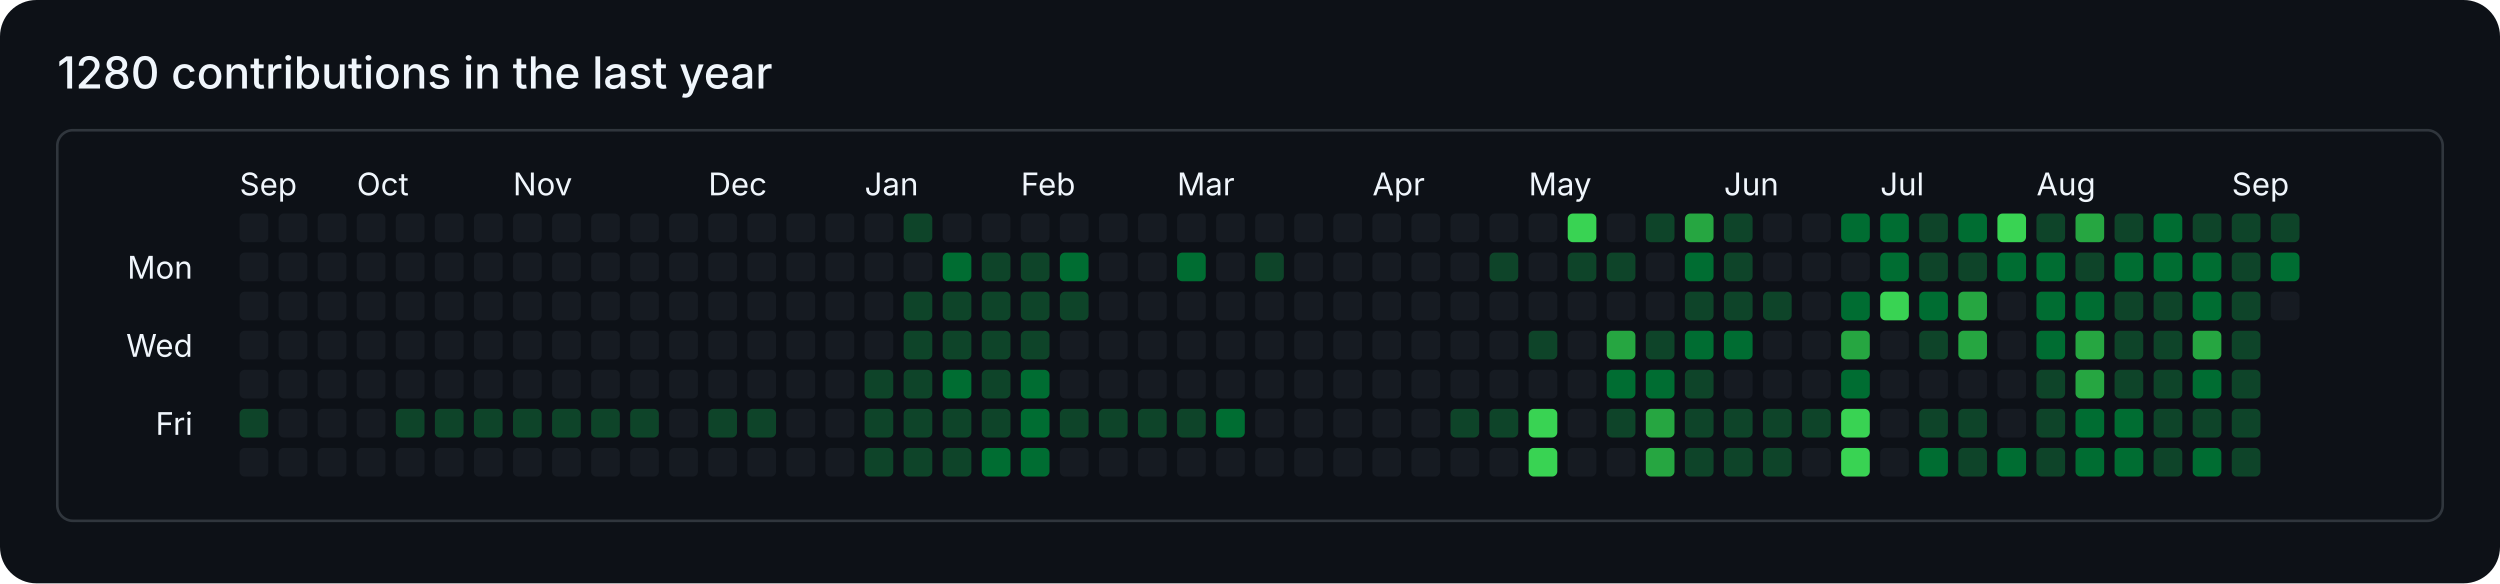
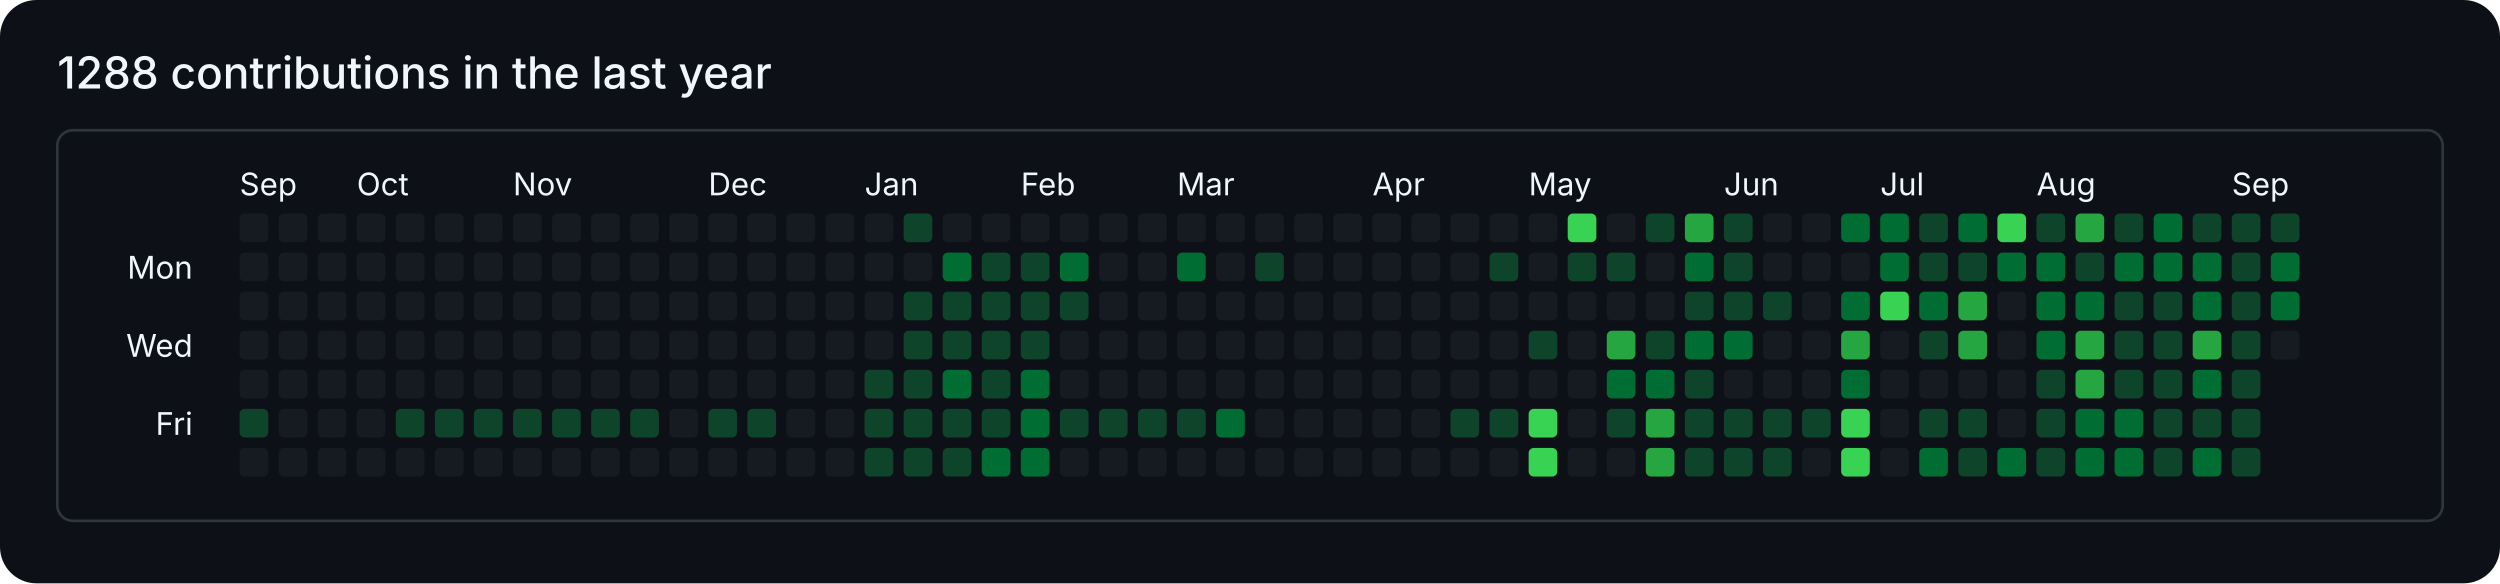
<svg xmlns="http://www.w3.org/2000/svg" width="1200" height="280" viewBox="0 0 960 224" fill="none" role="img" aria-label="AleksZyro GitHub contribution calendar">
  <style>
    .title { font: 500 17px -apple-system, BlinkMacSystemFont, 'Segoe UI', sans-serif; fill: #f0f6fc; }
    .month-label, .weekday-label, .legend, .hint { font: 400 12px -apple-system, BlinkMacSystemFont, 'Segoe UI', sans-serif; fill: #f0f6fc; }
    .hint, .legend-muted { fill: #8b949e; }
    .day-cell { shape-rendering: geometricPrecision; }
  </style>
  <rect width="960" height="224" rx="14" fill="#0d1117" />
-   <text x="22" y="34" class="title">1280 contributions in the last year</text>
+   <text x="22" y="34" class="title">1288 contributions in the last year</text>
  <rect x="22" y="50" width="916" height="150" rx="6" fill="none" stroke="#30363d" />
  <text x="92" y="75" class="month-label">Sep</text>
  <text x="137" y="75" class="month-label">Oct</text>
  <text x="197" y="75" class="month-label">Nov</text>
  <text x="272" y="75" class="month-label">Dec</text>
  <text x="332" y="75" class="month-label">Jan</text>
  <text x="392" y="75" class="month-label">Feb</text>
  <text x="452" y="75" class="month-label">Mar</text>
  <text x="527" y="75" class="month-label">Apr</text>
  <text x="587" y="75" class="month-label">May</text>
  <text x="662" y="75" class="month-label">Jun</text>
  <text x="722" y="75" class="month-label">Jul</text>
  <text x="782" y="75" class="month-label">Aug</text>
  <text x="857" y="75" class="month-label">Sep</text>
  <text x="74" y="107" class="weekday-label" text-anchor="end">Mon</text>
  <text x="74" y="137" class="weekday-label" text-anchor="end">Wed</text>
  <text x="74" y="167" class="weekday-label" text-anchor="end">Fri</text>
  <rect class="day-cell" x="92" y="82" width="11" height="11" rx="2" fill="#161b22" />
  <rect class="day-cell" x="92" y="97" width="11" height="11" rx="2" fill="#161b22" />
  <rect class="day-cell" x="92" y="112" width="11" height="11" rx="2" fill="#161b22" />
  <rect class="day-cell" x="92" y="127" width="11" height="11" rx="2" fill="#161b22" />
  <rect class="day-cell" x="92" y="142" width="11" height="11" rx="2" fill="#161b22" />
  <rect class="day-cell" x="92" y="157" width="11" height="11" rx="2" fill="#0e4429" />
  <rect class="day-cell" x="92" y="172" width="11" height="11" rx="2" fill="#161b22" />
  <rect class="day-cell" x="107" y="82" width="11" height="11" rx="2" fill="#161b22" />
  <rect class="day-cell" x="107" y="97" width="11" height="11" rx="2" fill="#161b22" />
  <rect class="day-cell" x="107" y="112" width="11" height="11" rx="2" fill="#161b22" />
  <rect class="day-cell" x="107" y="127" width="11" height="11" rx="2" fill="#161b22" />
  <rect class="day-cell" x="107" y="142" width="11" height="11" rx="2" fill="#161b22" />
  <rect class="day-cell" x="107" y="157" width="11" height="11" rx="2" fill="#161b22" />
  <rect class="day-cell" x="107" y="172" width="11" height="11" rx="2" fill="#161b22" />
  <rect class="day-cell" x="122" y="82" width="11" height="11" rx="2" fill="#161b22" />
  <rect class="day-cell" x="122" y="97" width="11" height="11" rx="2" fill="#161b22" />
  <rect class="day-cell" x="122" y="112" width="11" height="11" rx="2" fill="#161b22" />
  <rect class="day-cell" x="122" y="127" width="11" height="11" rx="2" fill="#161b22" />
  <rect class="day-cell" x="122" y="142" width="11" height="11" rx="2" fill="#161b22" />
  <rect class="day-cell" x="122" y="157" width="11" height="11" rx="2" fill="#161b22" />
  <rect class="day-cell" x="122" y="172" width="11" height="11" rx="2" fill="#161b22" />
  <rect class="day-cell" x="137" y="82" width="11" height="11" rx="2" fill="#161b22" />
  <rect class="day-cell" x="137" y="97" width="11" height="11" rx="2" fill="#161b22" />
  <rect class="day-cell" x="137" y="112" width="11" height="11" rx="2" fill="#161b22" />
  <rect class="day-cell" x="137" y="127" width="11" height="11" rx="2" fill="#161b22" />
  <rect class="day-cell" x="137" y="142" width="11" height="11" rx="2" fill="#161b22" />
  <rect class="day-cell" x="137" y="157" width="11" height="11" rx="2" fill="#161b22" />
  <rect class="day-cell" x="137" y="172" width="11" height="11" rx="2" fill="#161b22" />
  <rect class="day-cell" x="152" y="82" width="11" height="11" rx="2" fill="#161b22" />
  <rect class="day-cell" x="152" y="97" width="11" height="11" rx="2" fill="#161b22" />
  <rect class="day-cell" x="152" y="112" width="11" height="11" rx="2" fill="#161b22" />
  <rect class="day-cell" x="152" y="127" width="11" height="11" rx="2" fill="#161b22" />
  <rect class="day-cell" x="152" y="142" width="11" height="11" rx="2" fill="#161b22" />
  <rect class="day-cell" x="152" y="157" width="11" height="11" rx="2" fill="#0e4429" />
  <rect class="day-cell" x="152" y="172" width="11" height="11" rx="2" fill="#161b22" />
  <rect class="day-cell" x="167" y="82" width="11" height="11" rx="2" fill="#161b22" />
  <rect class="day-cell" x="167" y="97" width="11" height="11" rx="2" fill="#161b22" />
  <rect class="day-cell" x="167" y="112" width="11" height="11" rx="2" fill="#161b22" />
  <rect class="day-cell" x="167" y="127" width="11" height="11" rx="2" fill="#161b22" />
  <rect class="day-cell" x="167" y="142" width="11" height="11" rx="2" fill="#161b22" />
  <rect class="day-cell" x="167" y="157" width="11" height="11" rx="2" fill="#0e4429" />
  <rect class="day-cell" x="167" y="172" width="11" height="11" rx="2" fill="#161b22" />
  <rect class="day-cell" x="182" y="82" width="11" height="11" rx="2" fill="#161b22" />
  <rect class="day-cell" x="182" y="97" width="11" height="11" rx="2" fill="#161b22" />
  <rect class="day-cell" x="182" y="112" width="11" height="11" rx="2" fill="#161b22" />
  <rect class="day-cell" x="182" y="127" width="11" height="11" rx="2" fill="#161b22" />
  <rect class="day-cell" x="182" y="142" width="11" height="11" rx="2" fill="#161b22" />
  <rect class="day-cell" x="182" y="157" width="11" height="11" rx="2" fill="#0e4429" />
  <rect class="day-cell" x="182" y="172" width="11" height="11" rx="2" fill="#161b22" />
  <rect class="day-cell" x="197" y="82" width="11" height="11" rx="2" fill="#161b22" />
  <rect class="day-cell" x="197" y="97" width="11" height="11" rx="2" fill="#161b22" />
  <rect class="day-cell" x="197" y="112" width="11" height="11" rx="2" fill="#161b22" />
  <rect class="day-cell" x="197" y="127" width="11" height="11" rx="2" fill="#161b22" />
  <rect class="day-cell" x="197" y="142" width="11" height="11" rx="2" fill="#161b22" />
  <rect class="day-cell" x="197" y="157" width="11" height="11" rx="2" fill="#0e4429" />
  <rect class="day-cell" x="197" y="172" width="11" height="11" rx="2" fill="#161b22" />
  <rect class="day-cell" x="212" y="82" width="11" height="11" rx="2" fill="#161b22" />
  <rect class="day-cell" x="212" y="97" width="11" height="11" rx="2" fill="#161b22" />
  <rect class="day-cell" x="212" y="112" width="11" height="11" rx="2" fill="#161b22" />
  <rect class="day-cell" x="212" y="127" width="11" height="11" rx="2" fill="#161b22" />
  <rect class="day-cell" x="212" y="142" width="11" height="11" rx="2" fill="#161b22" />
  <rect class="day-cell" x="212" y="157" width="11" height="11" rx="2" fill="#0e4429" />
  <rect class="day-cell" x="212" y="172" width="11" height="11" rx="2" fill="#161b22" />
  <rect class="day-cell" x="227" y="82" width="11" height="11" rx="2" fill="#161b22" />
  <rect class="day-cell" x="227" y="97" width="11" height="11" rx="2" fill="#161b22" />
  <rect class="day-cell" x="227" y="112" width="11" height="11" rx="2" fill="#161b22" />
  <rect class="day-cell" x="227" y="127" width="11" height="11" rx="2" fill="#161b22" />
  <rect class="day-cell" x="227" y="142" width="11" height="11" rx="2" fill="#161b22" />
  <rect class="day-cell" x="227" y="157" width="11" height="11" rx="2" fill="#0e4429" />
  <rect class="day-cell" x="227" y="172" width="11" height="11" rx="2" fill="#161b22" />
  <rect class="day-cell" x="242" y="82" width="11" height="11" rx="2" fill="#161b22" />
  <rect class="day-cell" x="242" y="97" width="11" height="11" rx="2" fill="#161b22" />
  <rect class="day-cell" x="242" y="112" width="11" height="11" rx="2" fill="#161b22" />
  <rect class="day-cell" x="242" y="127" width="11" height="11" rx="2" fill="#161b22" />
  <rect class="day-cell" x="242" y="142" width="11" height="11" rx="2" fill="#161b22" />
  <rect class="day-cell" x="242" y="157" width="11" height="11" rx="2" fill="#0e4429" />
  <rect class="day-cell" x="242" y="172" width="11" height="11" rx="2" fill="#161b22" />
  <rect class="day-cell" x="257" y="82" width="11" height="11" rx="2" fill="#161b22" />
  <rect class="day-cell" x="257" y="97" width="11" height="11" rx="2" fill="#161b22" />
  <rect class="day-cell" x="257" y="112" width="11" height="11" rx="2" fill="#161b22" />
  <rect class="day-cell" x="257" y="127" width="11" height="11" rx="2" fill="#161b22" />
  <rect class="day-cell" x="257" y="142" width="11" height="11" rx="2" fill="#161b22" />
  <rect class="day-cell" x="257" y="157" width="11" height="11" rx="2" fill="#161b22" />
  <rect class="day-cell" x="257" y="172" width="11" height="11" rx="2" fill="#161b22" />
  <rect class="day-cell" x="272" y="82" width="11" height="11" rx="2" fill="#161b22" />
  <rect class="day-cell" x="272" y="97" width="11" height="11" rx="2" fill="#161b22" />
  <rect class="day-cell" x="272" y="112" width="11" height="11" rx="2" fill="#161b22" />
  <rect class="day-cell" x="272" y="127" width="11" height="11" rx="2" fill="#161b22" />
  <rect class="day-cell" x="272" y="142" width="11" height="11" rx="2" fill="#161b22" />
  <rect class="day-cell" x="272" y="157" width="11" height="11" rx="2" fill="#0e4429" />
  <rect class="day-cell" x="272" y="172" width="11" height="11" rx="2" fill="#161b22" />
  <rect class="day-cell" x="287" y="82" width="11" height="11" rx="2" fill="#161b22" />
  <rect class="day-cell" x="287" y="97" width="11" height="11" rx="2" fill="#161b22" />
  <rect class="day-cell" x="287" y="112" width="11" height="11" rx="2" fill="#161b22" />
  <rect class="day-cell" x="287" y="127" width="11" height="11" rx="2" fill="#161b22" />
  <rect class="day-cell" x="287" y="142" width="11" height="11" rx="2" fill="#161b22" />
  <rect class="day-cell" x="287" y="157" width="11" height="11" rx="2" fill="#0e4429" />
  <rect class="day-cell" x="287" y="172" width="11" height="11" rx="2" fill="#161b22" />
  <rect class="day-cell" x="302" y="82" width="11" height="11" rx="2" fill="#161b22" />
  <rect class="day-cell" x="302" y="97" width="11" height="11" rx="2" fill="#161b22" />
  <rect class="day-cell" x="302" y="112" width="11" height="11" rx="2" fill="#161b22" />
  <rect class="day-cell" x="302" y="127" width="11" height="11" rx="2" fill="#161b22" />
  <rect class="day-cell" x="302" y="142" width="11" height="11" rx="2" fill="#161b22" />
  <rect class="day-cell" x="302" y="157" width="11" height="11" rx="2" fill="#161b22" />
  <rect class="day-cell" x="302" y="172" width="11" height="11" rx="2" fill="#161b22" />
  <rect class="day-cell" x="317" y="82" width="11" height="11" rx="2" fill="#161b22" />
  <rect class="day-cell" x="317" y="97" width="11" height="11" rx="2" fill="#161b22" />
  <rect class="day-cell" x="317" y="112" width="11" height="11" rx="2" fill="#161b22" />
  <rect class="day-cell" x="317" y="127" width="11" height="11" rx="2" fill="#161b22" />
  <rect class="day-cell" x="317" y="142" width="11" height="11" rx="2" fill="#161b22" />
  <rect class="day-cell" x="317" y="157" width="11" height="11" rx="2" fill="#161b22" />
  <rect class="day-cell" x="317" y="172" width="11" height="11" rx="2" fill="#161b22" />
  <rect class="day-cell" x="332" y="82" width="11" height="11" rx="2" fill="#161b22" />
  <rect class="day-cell" x="332" y="97" width="11" height="11" rx="2" fill="#161b22" />
  <rect class="day-cell" x="332" y="112" width="11" height="11" rx="2" fill="#161b22" />
  <rect class="day-cell" x="332" y="127" width="11" height="11" rx="2" fill="#161b22" />
  <rect class="day-cell" x="332" y="142" width="11" height="11" rx="2" fill="#0e4429" />
  <rect class="day-cell" x="332" y="157" width="11" height="11" rx="2" fill="#0e4429" />
  <rect class="day-cell" x="332" y="172" width="11" height="11" rx="2" fill="#0e4429" />
  <rect class="day-cell" x="347" y="82" width="11" height="11" rx="2" fill="#0e4429" />
  <rect class="day-cell" x="347" y="97" width="11" height="11" rx="2" fill="#161b22" />
  <rect class="day-cell" x="347" y="112" width="11" height="11" rx="2" fill="#0e4429" />
  <rect class="day-cell" x="347" y="127" width="11" height="11" rx="2" fill="#0e4429" />
  <rect class="day-cell" x="347" y="142" width="11" height="11" rx="2" fill="#0e4429" />
  <rect class="day-cell" x="347" y="157" width="11" height="11" rx="2" fill="#0e4429" />
  <rect class="day-cell" x="347" y="172" width="11" height="11" rx="2" fill="#0e4429" />
  <rect class="day-cell" x="362" y="82" width="11" height="11" rx="2" fill="#161b22" />
  <rect class="day-cell" x="362" y="97" width="11" height="11" rx="2" fill="#006d32" />
  <rect class="day-cell" x="362" y="112" width="11" height="11" rx="2" fill="#0e4429" />
  <rect class="day-cell" x="362" y="127" width="11" height="11" rx="2" fill="#0e4429" />
  <rect class="day-cell" x="362" y="142" width="11" height="11" rx="2" fill="#006d32" />
  <rect class="day-cell" x="362" y="157" width="11" height="11" rx="2" fill="#0e4429" />
  <rect class="day-cell" x="362" y="172" width="11" height="11" rx="2" fill="#0e4429" />
  <rect class="day-cell" x="377" y="82" width="11" height="11" rx="2" fill="#161b22" />
  <rect class="day-cell" x="377" y="97" width="11" height="11" rx="2" fill="#0e4429" />
  <rect class="day-cell" x="377" y="112" width="11" height="11" rx="2" fill="#0e4429" />
  <rect class="day-cell" x="377" y="127" width="11" height="11" rx="2" fill="#0e4429" />
  <rect class="day-cell" x="377" y="142" width="11" height="11" rx="2" fill="#0e4429" />
  <rect class="day-cell" x="377" y="157" width="11" height="11" rx="2" fill="#0e4429" />
  <rect class="day-cell" x="377" y="172" width="11" height="11" rx="2" fill="#006d32" />
  <rect class="day-cell" x="392" y="82" width="11" height="11" rx="2" fill="#161b22" />
  <rect class="day-cell" x="392" y="97" width="11" height="11" rx="2" fill="#0e4429" />
  <rect class="day-cell" x="392" y="112" width="11" height="11" rx="2" fill="#0e4429" />
  <rect class="day-cell" x="392" y="127" width="11" height="11" rx="2" fill="#0e4429" />
  <rect class="day-cell" x="392" y="142" width="11" height="11" rx="2" fill="#006d32" />
  <rect class="day-cell" x="392" y="157" width="11" height="11" rx="2" fill="#006d32" />
  <rect class="day-cell" x="392" y="172" width="11" height="11" rx="2" fill="#006d32" />
  <rect class="day-cell" x="407" y="82" width="11" height="11" rx="2" fill="#161b22" />
  <rect class="day-cell" x="407" y="97" width="11" height="11" rx="2" fill="#006d32" />
  <rect class="day-cell" x="407" y="112" width="11" height="11" rx="2" fill="#0e4429" />
  <rect class="day-cell" x="407" y="127" width="11" height="11" rx="2" fill="#161b22" />
  <rect class="day-cell" x="407" y="142" width="11" height="11" rx="2" fill="#161b22" />
  <rect class="day-cell" x="407" y="157" width="11" height="11" rx="2" fill="#0e4429" />
  <rect class="day-cell" x="407" y="172" width="11" height="11" rx="2" fill="#161b22" />
  <rect class="day-cell" x="422" y="82" width="11" height="11" rx="2" fill="#161b22" />
  <rect class="day-cell" x="422" y="97" width="11" height="11" rx="2" fill="#161b22" />
  <rect class="day-cell" x="422" y="112" width="11" height="11" rx="2" fill="#161b22" />
  <rect class="day-cell" x="422" y="127" width="11" height="11" rx="2" fill="#161b22" />
  <rect class="day-cell" x="422" y="142" width="11" height="11" rx="2" fill="#161b22" />
  <rect class="day-cell" x="422" y="157" width="11" height="11" rx="2" fill="#0e4429" />
  <rect class="day-cell" x="422" y="172" width="11" height="11" rx="2" fill="#161b22" />
  <rect class="day-cell" x="437" y="82" width="11" height="11" rx="2" fill="#161b22" />
  <rect class="day-cell" x="437" y="97" width="11" height="11" rx="2" fill="#161b22" />
  <rect class="day-cell" x="437" y="112" width="11" height="11" rx="2" fill="#161b22" />
  <rect class="day-cell" x="437" y="127" width="11" height="11" rx="2" fill="#161b22" />
  <rect class="day-cell" x="437" y="142" width="11" height="11" rx="2" fill="#161b22" />
  <rect class="day-cell" x="437" y="157" width="11" height="11" rx="2" fill="#0e4429" />
  <rect class="day-cell" x="437" y="172" width="11" height="11" rx="2" fill="#161b22" />
  <rect class="day-cell" x="452" y="82" width="11" height="11" rx="2" fill="#161b22" />
  <rect class="day-cell" x="452" y="97" width="11" height="11" rx="2" fill="#006d32" />
  <rect class="day-cell" x="452" y="112" width="11" height="11" rx="2" fill="#161b22" />
  <rect class="day-cell" x="452" y="127" width="11" height="11" rx="2" fill="#161b22" />
  <rect class="day-cell" x="452" y="142" width="11" height="11" rx="2" fill="#161b22" />
  <rect class="day-cell" x="452" y="157" width="11" height="11" rx="2" fill="#0e4429" />
  <rect class="day-cell" x="452" y="172" width="11" height="11" rx="2" fill="#161b22" />
  <rect class="day-cell" x="467" y="82" width="11" height="11" rx="2" fill="#161b22" />
  <rect class="day-cell" x="467" y="97" width="11" height="11" rx="2" fill="#161b22" />
  <rect class="day-cell" x="467" y="112" width="11" height="11" rx="2" fill="#161b22" />
  <rect class="day-cell" x="467" y="127" width="11" height="11" rx="2" fill="#161b22" />
  <rect class="day-cell" x="467" y="142" width="11" height="11" rx="2" fill="#161b22" />
  <rect class="day-cell" x="467" y="157" width="11" height="11" rx="2" fill="#006d32" />
  <rect class="day-cell" x="467" y="172" width="11" height="11" rx="2" fill="#161b22" />
  <rect class="day-cell" x="482" y="82" width="11" height="11" rx="2" fill="#161b22" />
  <rect class="day-cell" x="482" y="97" width="11" height="11" rx="2" fill="#0e4429" />
  <rect class="day-cell" x="482" y="112" width="11" height="11" rx="2" fill="#161b22" />
  <rect class="day-cell" x="482" y="127" width="11" height="11" rx="2" fill="#161b22" />
  <rect class="day-cell" x="482" y="142" width="11" height="11" rx="2" fill="#161b22" />
  <rect class="day-cell" x="482" y="157" width="11" height="11" rx="2" fill="#161b22" />
  <rect class="day-cell" x="482" y="172" width="11" height="11" rx="2" fill="#161b22" />
  <rect class="day-cell" x="497" y="82" width="11" height="11" rx="2" fill="#161b22" />
  <rect class="day-cell" x="497" y="97" width="11" height="11" rx="2" fill="#161b22" />
  <rect class="day-cell" x="497" y="112" width="11" height="11" rx="2" fill="#161b22" />
  <rect class="day-cell" x="497" y="127" width="11" height="11" rx="2" fill="#161b22" />
  <rect class="day-cell" x="497" y="142" width="11" height="11" rx="2" fill="#161b22" />
  <rect class="day-cell" x="497" y="157" width="11" height="11" rx="2" fill="#161b22" />
  <rect class="day-cell" x="497" y="172" width="11" height="11" rx="2" fill="#161b22" />
  <rect class="day-cell" x="512" y="82" width="11" height="11" rx="2" fill="#161b22" />
  <rect class="day-cell" x="512" y="97" width="11" height="11" rx="2" fill="#161b22" />
  <rect class="day-cell" x="512" y="112" width="11" height="11" rx="2" fill="#161b22" />
  <rect class="day-cell" x="512" y="127" width="11" height="11" rx="2" fill="#161b22" />
  <rect class="day-cell" x="512" y="142" width="11" height="11" rx="2" fill="#161b22" />
  <rect class="day-cell" x="512" y="157" width="11" height="11" rx="2" fill="#161b22" />
  <rect class="day-cell" x="512" y="172" width="11" height="11" rx="2" fill="#161b22" />
  <rect class="day-cell" x="527" y="82" width="11" height="11" rx="2" fill="#161b22" />
  <rect class="day-cell" x="527" y="97" width="11" height="11" rx="2" fill="#161b22" />
  <rect class="day-cell" x="527" y="112" width="11" height="11" rx="2" fill="#161b22" />
  <rect class="day-cell" x="527" y="127" width="11" height="11" rx="2" fill="#161b22" />
  <rect class="day-cell" x="527" y="142" width="11" height="11" rx="2" fill="#161b22" />
  <rect class="day-cell" x="527" y="157" width="11" height="11" rx="2" fill="#161b22" />
  <rect class="day-cell" x="527" y="172" width="11" height="11" rx="2" fill="#161b22" />
  <rect class="day-cell" x="542" y="82" width="11" height="11" rx="2" fill="#161b22" />
  <rect class="day-cell" x="542" y="97" width="11" height="11" rx="2" fill="#161b22" />
  <rect class="day-cell" x="542" y="112" width="11" height="11" rx="2" fill="#161b22" />
  <rect class="day-cell" x="542" y="127" width="11" height="11" rx="2" fill="#161b22" />
  <rect class="day-cell" x="542" y="142" width="11" height="11" rx="2" fill="#161b22" />
  <rect class="day-cell" x="542" y="157" width="11" height="11" rx="2" fill="#161b22" />
  <rect class="day-cell" x="542" y="172" width="11" height="11" rx="2" fill="#161b22" />
  <rect class="day-cell" x="557" y="82" width="11" height="11" rx="2" fill="#161b22" />
  <rect class="day-cell" x="557" y="97" width="11" height="11" rx="2" fill="#161b22" />
  <rect class="day-cell" x="557" y="112" width="11" height="11" rx="2" fill="#161b22" />
  <rect class="day-cell" x="557" y="127" width="11" height="11" rx="2" fill="#161b22" />
  <rect class="day-cell" x="557" y="142" width="11" height="11" rx="2" fill="#161b22" />
  <rect class="day-cell" x="557" y="157" width="11" height="11" rx="2" fill="#0e4429" />
  <rect class="day-cell" x="557" y="172" width="11" height="11" rx="2" fill="#161b22" />
  <rect class="day-cell" x="572" y="82" width="11" height="11" rx="2" fill="#161b22" />
  <rect class="day-cell" x="572" y="97" width="11" height="11" rx="2" fill="#0e4429" />
  <rect class="day-cell" x="572" y="112" width="11" height="11" rx="2" fill="#161b22" />
  <rect class="day-cell" x="572" y="127" width="11" height="11" rx="2" fill="#161b22" />
  <rect class="day-cell" x="572" y="142" width="11" height="11" rx="2" fill="#161b22" />
  <rect class="day-cell" x="572" y="157" width="11" height="11" rx="2" fill="#0e4429" />
  <rect class="day-cell" x="572" y="172" width="11" height="11" rx="2" fill="#161b22" />
  <rect class="day-cell" x="587" y="82" width="11" height="11" rx="2" fill="#161b22" />
  <rect class="day-cell" x="587" y="97" width="11" height="11" rx="2" fill="#161b22" />
  <rect class="day-cell" x="587" y="112" width="11" height="11" rx="2" fill="#161b22" />
  <rect class="day-cell" x="587" y="127" width="11" height="11" rx="2" fill="#0e4429" />
  <rect class="day-cell" x="587" y="142" width="11" height="11" rx="2" fill="#161b22" />
  <rect class="day-cell" x="587" y="157" width="11" height="11" rx="2" fill="#39d353" />
  <rect class="day-cell" x="587" y="172" width="11" height="11" rx="2" fill="#39d353" />
  <rect class="day-cell" x="602" y="82" width="11" height="11" rx="2" fill="#39d353" />
  <rect class="day-cell" x="602" y="97" width="11" height="11" rx="2" fill="#0e4429" />
  <rect class="day-cell" x="602" y="112" width="11" height="11" rx="2" fill="#161b22" />
  <rect class="day-cell" x="602" y="127" width="11" height="11" rx="2" fill="#161b22" />
  <rect class="day-cell" x="602" y="142" width="11" height="11" rx="2" fill="#161b22" />
  <rect class="day-cell" x="602" y="157" width="11" height="11" rx="2" fill="#161b22" />
  <rect class="day-cell" x="602" y="172" width="11" height="11" rx="2" fill="#161b22" />
  <rect class="day-cell" x="617" y="82" width="11" height="11" rx="2" fill="#161b22" />
  <rect class="day-cell" x="617" y="97" width="11" height="11" rx="2" fill="#0e4429" />
  <rect class="day-cell" x="617" y="112" width="11" height="11" rx="2" fill="#161b22" />
  <rect class="day-cell" x="617" y="127" width="11" height="11" rx="2" fill="#26a641" />
  <rect class="day-cell" x="617" y="142" width="11" height="11" rx="2" fill="#006d32" />
  <rect class="day-cell" x="617" y="157" width="11" height="11" rx="2" fill="#0e4429" />
  <rect class="day-cell" x="617" y="172" width="11" height="11" rx="2" fill="#161b22" />
  <rect class="day-cell" x="632" y="82" width="11" height="11" rx="2" fill="#0e4429" />
  <rect class="day-cell" x="632" y="97" width="11" height="11" rx="2" fill="#161b22" />
  <rect class="day-cell" x="632" y="112" width="11" height="11" rx="2" fill="#161b22" />
  <rect class="day-cell" x="632" y="127" width="11" height="11" rx="2" fill="#0e4429" />
  <rect class="day-cell" x="632" y="142" width="11" height="11" rx="2" fill="#006d32" />
  <rect class="day-cell" x="632" y="157" width="11" height="11" rx="2" fill="#26a641" />
  <rect class="day-cell" x="632" y="172" width="11" height="11" rx="2" fill="#26a641" />
  <rect class="day-cell" x="647" y="82" width="11" height="11" rx="2" fill="#26a641" />
  <rect class="day-cell" x="647" y="97" width="11" height="11" rx="2" fill="#006d32" />
  <rect class="day-cell" x="647" y="112" width="11" height="11" rx="2" fill="#0e4429" />
  <rect class="day-cell" x="647" y="127" width="11" height="11" rx="2" fill="#006d32" />
  <rect class="day-cell" x="647" y="142" width="11" height="11" rx="2" fill="#0e4429" />
  <rect class="day-cell" x="647" y="157" width="11" height="11" rx="2" fill="#0e4429" />
  <rect class="day-cell" x="647" y="172" width="11" height="11" rx="2" fill="#0e4429" />
  <rect class="day-cell" x="662" y="82" width="11" height="11" rx="2" fill="#0e4429" />
  <rect class="day-cell" x="662" y="97" width="11" height="11" rx="2" fill="#0e4429" />
  <rect class="day-cell" x="662" y="112" width="11" height="11" rx="2" fill="#0e4429" />
  <rect class="day-cell" x="662" y="127" width="11" height="11" rx="2" fill="#006d32" />
  <rect class="day-cell" x="662" y="142" width="11" height="11" rx="2" fill="#161b22" />
  <rect class="day-cell" x="662" y="157" width="11" height="11" rx="2" fill="#0e4429" />
  <rect class="day-cell" x="662" y="172" width="11" height="11" rx="2" fill="#0e4429" />
  <rect class="day-cell" x="677" y="82" width="11" height="11" rx="2" fill="#161b22" />
  <rect class="day-cell" x="677" y="97" width="11" height="11" rx="2" fill="#161b22" />
  <rect class="day-cell" x="677" y="112" width="11" height="11" rx="2" fill="#0e4429" />
  <rect class="day-cell" x="677" y="127" width="11" height="11" rx="2" fill="#161b22" />
  <rect class="day-cell" x="677" y="142" width="11" height="11" rx="2" fill="#161b22" />
  <rect class="day-cell" x="677" y="157" width="11" height="11" rx="2" fill="#0e4429" />
  <rect class="day-cell" x="677" y="172" width="11" height="11" rx="2" fill="#0e4429" />
  <rect class="day-cell" x="692" y="82" width="11" height="11" rx="2" fill="#161b22" />
  <rect class="day-cell" x="692" y="97" width="11" height="11" rx="2" fill="#161b22" />
  <rect class="day-cell" x="692" y="112" width="11" height="11" rx="2" fill="#161b22" />
  <rect class="day-cell" x="692" y="127" width="11" height="11" rx="2" fill="#161b22" />
  <rect class="day-cell" x="692" y="142" width="11" height="11" rx="2" fill="#161b22" />
  <rect class="day-cell" x="692" y="157" width="11" height="11" rx="2" fill="#0e4429" />
  <rect class="day-cell" x="692" y="172" width="11" height="11" rx="2" fill="#161b22" />
  <rect class="day-cell" x="707" y="82" width="11" height="11" rx="2" fill="#006d32" />
  <rect class="day-cell" x="707" y="97" width="11" height="11" rx="2" fill="#161b22" />
  <rect class="day-cell" x="707" y="112" width="11" height="11" rx="2" fill="#006d32" />
  <rect class="day-cell" x="707" y="127" width="11" height="11" rx="2" fill="#26a641" />
  <rect class="day-cell" x="707" y="142" width="11" height="11" rx="2" fill="#006d32" />
  <rect class="day-cell" x="707" y="157" width="11" height="11" rx="2" fill="#39d353" />
  <rect class="day-cell" x="707" y="172" width="11" height="11" rx="2" fill="#39d353" />
  <rect class="day-cell" x="722" y="82" width="11" height="11" rx="2" fill="#006d32" />
  <rect class="day-cell" x="722" y="97" width="11" height="11" rx="2" fill="#006d32" />
  <rect class="day-cell" x="722" y="112" width="11" height="11" rx="2" fill="#39d353" />
  <rect class="day-cell" x="722" y="127" width="11" height="11" rx="2" fill="#161b22" />
  <rect class="day-cell" x="722" y="142" width="11" height="11" rx="2" fill="#161b22" />
  <rect class="day-cell" x="722" y="157" width="11" height="11" rx="2" fill="#161b22" />
  <rect class="day-cell" x="722" y="172" width="11" height="11" rx="2" fill="#161b22" />
  <rect class="day-cell" x="737" y="82" width="11" height="11" rx="2" fill="#0e4429" />
  <rect class="day-cell" x="737" y="97" width="11" height="11" rx="2" fill="#0e4429" />
  <rect class="day-cell" x="737" y="112" width="11" height="11" rx="2" fill="#006d32" />
  <rect class="day-cell" x="737" y="127" width="11" height="11" rx="2" fill="#0e4429" />
  <rect class="day-cell" x="737" y="142" width="11" height="11" rx="2" fill="#161b22" />
  <rect class="day-cell" x="737" y="157" width="11" height="11" rx="2" fill="#0e4429" />
  <rect class="day-cell" x="737" y="172" width="11" height="11" rx="2" fill="#006d32" />
  <rect class="day-cell" x="752" y="82" width="11" height="11" rx="2" fill="#006d32" />
  <rect class="day-cell" x="752" y="97" width="11" height="11" rx="2" fill="#0e4429" />
  <rect class="day-cell" x="752" y="112" width="11" height="11" rx="2" fill="#26a641" />
  <rect class="day-cell" x="752" y="127" width="11" height="11" rx="2" fill="#26a641" />
  <rect class="day-cell" x="752" y="142" width="11" height="11" rx="2" fill="#161b22" />
  <rect class="day-cell" x="752" y="157" width="11" height="11" rx="2" fill="#0e4429" />
  <rect class="day-cell" x="752" y="172" width="11" height="11" rx="2" fill="#0e4429" />
  <rect class="day-cell" x="767" y="82" width="11" height="11" rx="2" fill="#39d353" />
  <rect class="day-cell" x="767" y="97" width="11" height="11" rx="2" fill="#006d32" />
  <rect class="day-cell" x="767" y="112" width="11" height="11" rx="2" fill="#161b22" />
  <rect class="day-cell" x="767" y="127" width="11" height="11" rx="2" fill="#161b22" />
  <rect class="day-cell" x="767" y="142" width="11" height="11" rx="2" fill="#161b22" />
  <rect class="day-cell" x="767" y="157" width="11" height="11" rx="2" fill="#161b22" />
  <rect class="day-cell" x="767" y="172" width="11" height="11" rx="2" fill="#006d32" />
  <rect class="day-cell" x="782" y="82" width="11" height="11" rx="2" fill="#0e4429" />
  <rect class="day-cell" x="782" y="97" width="11" height="11" rx="2" fill="#006d32" />
  <rect class="day-cell" x="782" y="112" width="11" height="11" rx="2" fill="#006d32" />
  <rect class="day-cell" x="782" y="127" width="11" height="11" rx="2" fill="#006d32" />
  <rect class="day-cell" x="782" y="142" width="11" height="11" rx="2" fill="#0e4429" />
  <rect class="day-cell" x="782" y="157" width="11" height="11" rx="2" fill="#0e4429" />
  <rect class="day-cell" x="782" y="172" width="11" height="11" rx="2" fill="#0e4429" />
  <rect class="day-cell" x="797" y="82" width="11" height="11" rx="2" fill="#26a641" />
  <rect class="day-cell" x="797" y="97" width="11" height="11" rx="2" fill="#0e4429" />
  <rect class="day-cell" x="797" y="112" width="11" height="11" rx="2" fill="#006d32" />
  <rect class="day-cell" x="797" y="127" width="11" height="11" rx="2" fill="#26a641" />
  <rect class="day-cell" x="797" y="142" width="11" height="11" rx="2" fill="#26a641" />
  <rect class="day-cell" x="797" y="157" width="11" height="11" rx="2" fill="#006d32" />
  <rect class="day-cell" x="797" y="172" width="11" height="11" rx="2" fill="#006d32" />
  <rect class="day-cell" x="812" y="82" width="11" height="11" rx="2" fill="#0e4429" />
  <rect class="day-cell" x="812" y="97" width="11" height="11" rx="2" fill="#006d32" />
  <rect class="day-cell" x="812" y="112" width="11" height="11" rx="2" fill="#0e4429" />
  <rect class="day-cell" x="812" y="127" width="11" height="11" rx="2" fill="#0e4429" />
  <rect class="day-cell" x="812" y="142" width="11" height="11" rx="2" fill="#0e4429" />
  <rect class="day-cell" x="812" y="157" width="11" height="11" rx="2" fill="#006d32" />
  <rect class="day-cell" x="812" y="172" width="11" height="11" rx="2" fill="#006d32" />
  <rect class="day-cell" x="827" y="82" width="11" height="11" rx="2" fill="#006d32" />
  <rect class="day-cell" x="827" y="97" width="11" height="11" rx="2" fill="#006d32" />
  <rect class="day-cell" x="827" y="112" width="11" height="11" rx="2" fill="#0e4429" />
  <rect class="day-cell" x="827" y="127" width="11" height="11" rx="2" fill="#0e4429" />
  <rect class="day-cell" x="827" y="142" width="11" height="11" rx="2" fill="#0e4429" />
  <rect class="day-cell" x="827" y="157" width="11" height="11" rx="2" fill="#0e4429" />
  <rect class="day-cell" x="827" y="172" width="11" height="11" rx="2" fill="#0e4429" />
  <rect class="day-cell" x="842" y="82" width="11" height="11" rx="2" fill="#0e4429" />
  <rect class="day-cell" x="842" y="97" width="11" height="11" rx="2" fill="#006d32" />
  <rect class="day-cell" x="842" y="112" width="11" height="11" rx="2" fill="#006d32" />
  <rect class="day-cell" x="842" y="127" width="11" height="11" rx="2" fill="#26a641" />
  <rect class="day-cell" x="842" y="142" width="11" height="11" rx="2" fill="#006d32" />
  <rect class="day-cell" x="842" y="157" width="11" height="11" rx="2" fill="#0e4429" />
  <rect class="day-cell" x="842" y="172" width="11" height="11" rx="2" fill="#006d32" />
  <rect class="day-cell" x="857" y="82" width="11" height="11" rx="2" fill="#0e4429" />
  <rect class="day-cell" x="857" y="97" width="11" height="11" rx="2" fill="#0e4429" />
  <rect class="day-cell" x="857" y="112" width="11" height="11" rx="2" fill="#0e4429" />
  <rect class="day-cell" x="857" y="127" width="11" height="11" rx="2" fill="#0e4429" />
  <rect class="day-cell" x="857" y="142" width="11" height="11" rx="2" fill="#0e4429" />
  <rect class="day-cell" x="857" y="157" width="11" height="11" rx="2" fill="#0e4429" />
  <rect class="day-cell" x="857" y="172" width="11" height="11" rx="2" fill="#0e4429" />
  <rect class="day-cell" x="872" y="82" width="11" height="11" rx="2" fill="#0e4429" />
  <rect class="day-cell" x="872" y="97" width="11" height="11" rx="2" fill="#006d32" />
-   <rect class="day-cell" x="872" y="112" width="11" height="11" rx="2" fill="#161b22" />
+   <rect class="day-cell" x="872" y="112" width="11" height="11" rx="2" fill="#006d32" />
+   <rect class="day-cell" x="872" y="127" width="11" height="11" rx="2" fill="#161b22" />
</svg>
